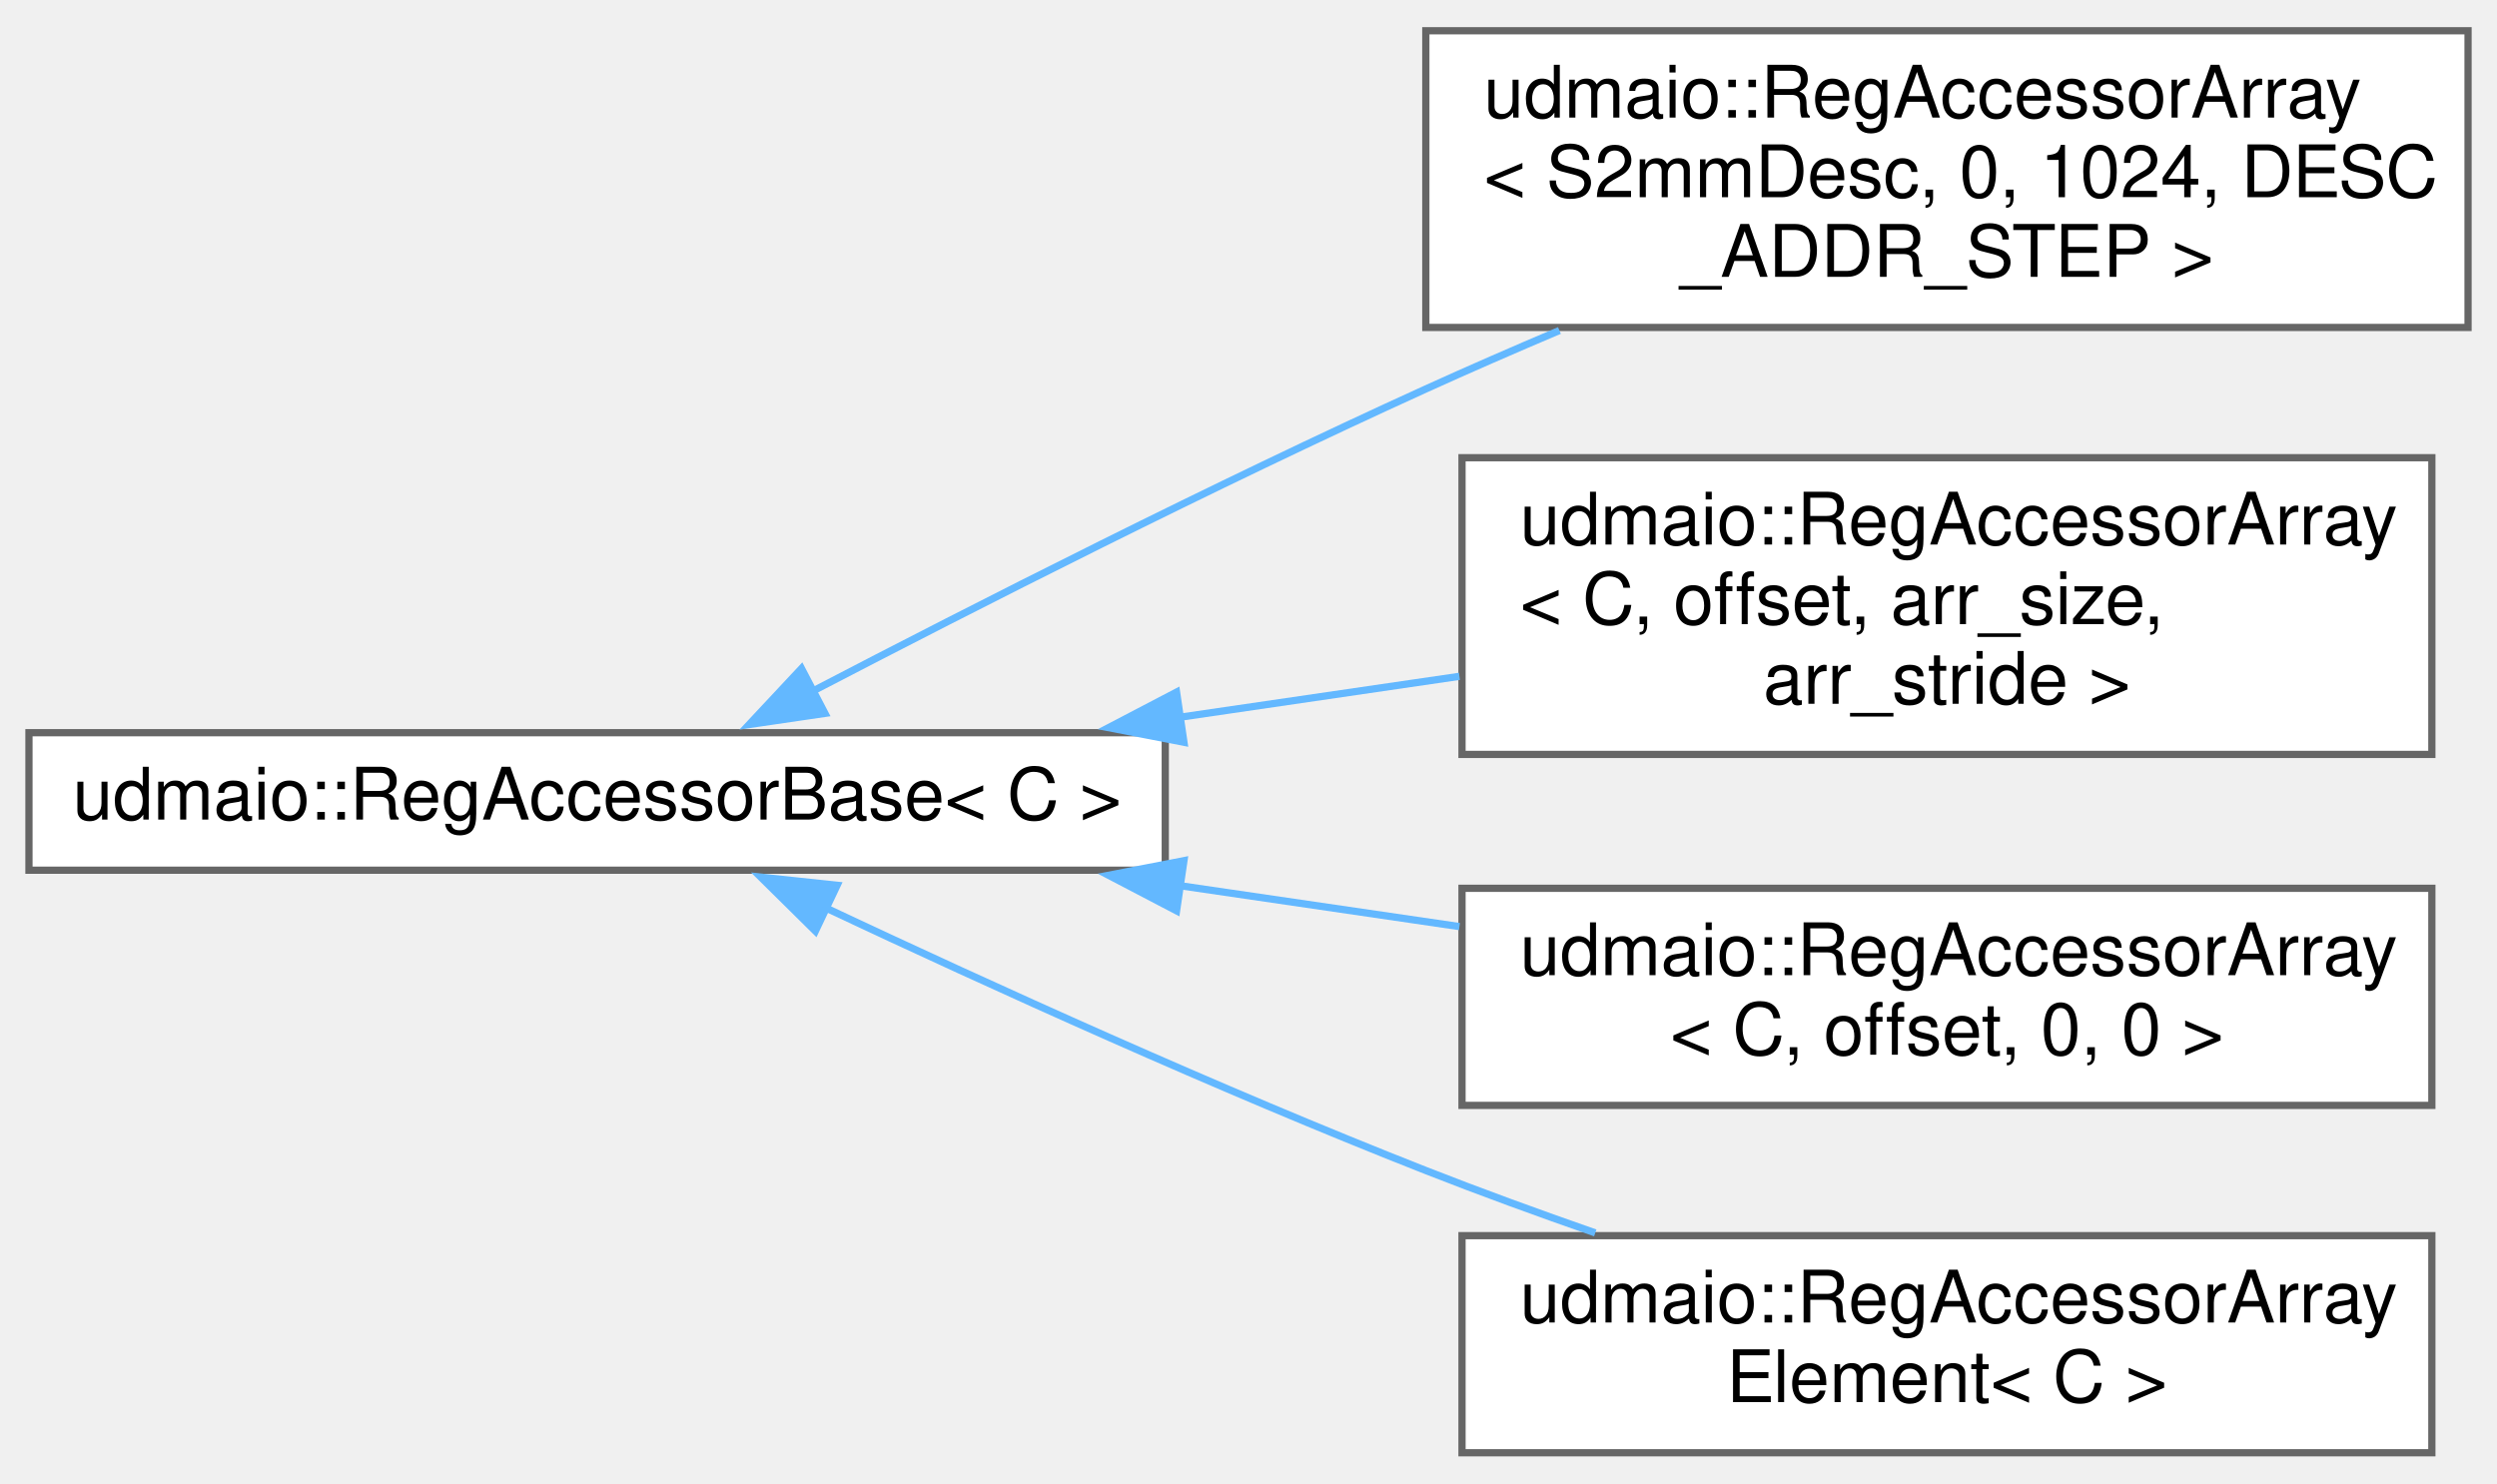
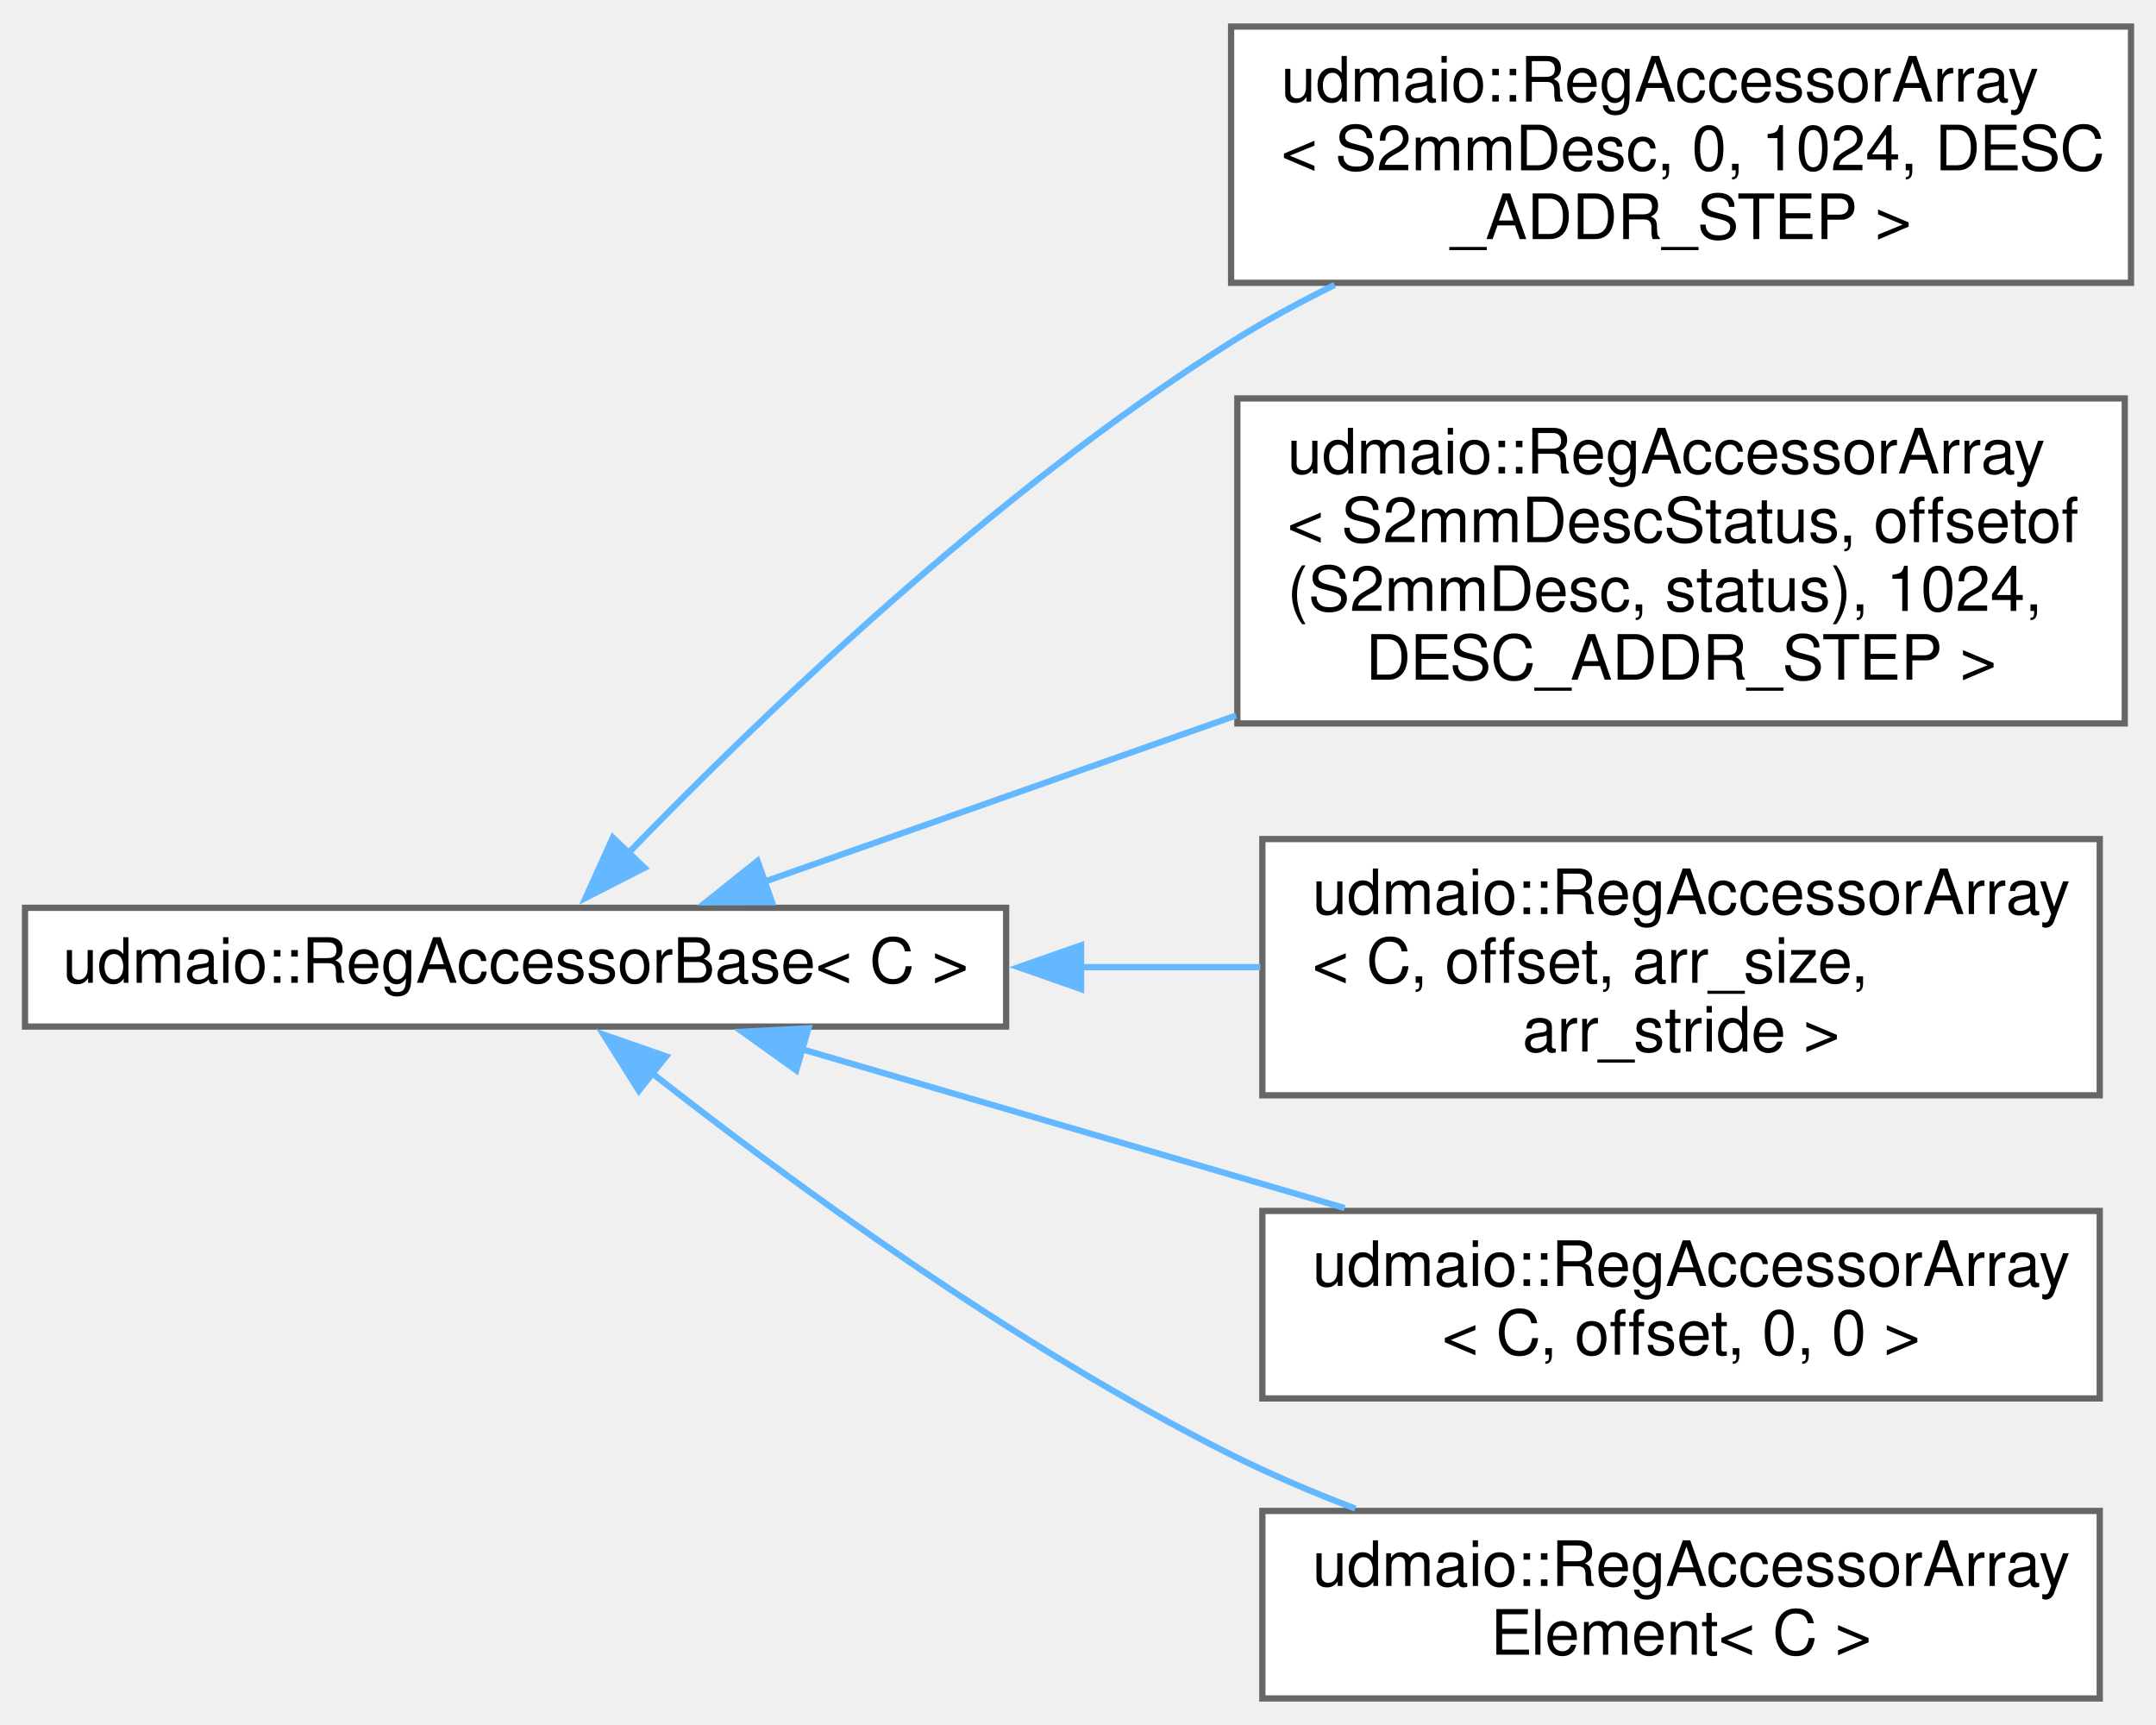
- <svg xmlns="http://www.w3.org/2000/svg" xmlns:xlink="http://www.w3.org/1999/xlink" width="345pt" height="205pt" viewBox="0.00 0.00 345.00 204.50">
-   <g id="graph0" class="graph" transform="scale(1 1) rotate(0) translate(4 200.5)">
+ <svg xmlns="http://www.w3.org/2000/svg" xmlns:xlink="http://www.w3.org/1999/xlink" width="345pt" height="276pt" viewBox="0.00 0.00 345.00 275.50">
+   <g id="graph0" class="graph" transform="scale(1 1) rotate(0) translate(4 271.5)">
    <g id="node1" class="node">
      <g id="a_node1">
        <a xlink:href="classudmaio_1_1_reg_accessor_base.html" target="_top" xlink:title="Base class implementing register access. Only used by subclasses, not used directly.">
-           <polygon fill="white" stroke="#666666" points="157,-99.5 0,-99.5 0,-80.5 157,-80.5 157,-99.5" />
-           <text text-anchor="middle" x="78.5" y="-87.5" font-family="Helvetica,sans-Serif" font-size="10.00">udmaio::RegAccessorBase&lt; C &gt;</text>
+           <polygon fill="white" stroke="#666666" points="157,-126.5 0,-126.5 0,-107.5 157,-107.5 157,-126.5" />
+           <text text-anchor="middle" x="78.5" y="-114.5" font-family="Helvetica,sans-Serif" font-size="10.00">udmaio::RegAccessorBase&lt; C &gt;</text>
        </a>
      </g>
    </g>
    <g id="node2" class="node">
      <g id="a_node2">
        <a xlink:href="classudmaio_1_1_reg_accessor_array.html" target="_top" xlink:title=" ">
-           <polygon fill="white" stroke="#666666" points="337,-196.5 193,-196.5 193,-155.5 337,-155.5 337,-196.5" />
-           <text text-anchor="start" x="201" y="-184.5" font-family="Helvetica,sans-Serif" font-size="10.00">udmaio::RegAccessorArray</text>
-           <text text-anchor="start" x="201" y="-173.5" font-family="Helvetica,sans-Serif" font-size="10.00">&lt; S2mmDesc, 0, 1024, DESC</text>
-           <text text-anchor="middle" x="265" y="-162.5" font-family="Helvetica,sans-Serif" font-size="10.00">_ADDR_STEP &gt;</text>
+           <polygon fill="white" stroke="#666666" points="337,-267.5 193,-267.5 193,-226.5 337,-226.5 337,-267.5" />
+           <text text-anchor="start" x="201" y="-255.5" font-family="Helvetica,sans-Serif" font-size="10.00">udmaio::RegAccessorArray</text>
+           <text text-anchor="start" x="201" y="-244.5" font-family="Helvetica,sans-Serif" font-size="10.00">&lt; S2mmDesc, 0, 1024, DESC</text>
+           <text text-anchor="middle" x="265" y="-233.5" font-family="Helvetica,sans-Serif" font-size="10.00">_ADDR_STEP &gt;</text>
        </a>
      </g>
    </g>
    <g id="edge1" class="edge">
-       <path fill="none" stroke="#63b8ff" d="M108.17,-105.18C130.94,-117.04 163.71,-133.69 193,-147 198.94,-149.7 205.21,-152.43 211.46,-155.08" />
-       <polygon fill="#63b8ff" stroke="#63b8ff" points="109.98,-102.17 99.5,-100.63 106.74,-108.37 109.98,-102.17" />
+       <path fill="none" stroke="#63b8ff" d="M96.33,-135.04C117.33,-156.73 155.09,-193.18 193,-217 198.21,-220.28 203.84,-223.34 209.58,-226.17" />
+       <polygon fill="#63b8ff" stroke="#63b8ff" points="99.13,-132.9 89.7,-128.08 94.07,-137.73 99.13,-132.9" />
    </g>
    <g id="node3" class="node">
      <g id="a_node3">
+         <a xlink:href="classudmaio_1_1_reg_accessor_array.html" target="_top" xlink:title=" ">
+           <polygon fill="white" stroke="#666666" points="336,-208 194,-208 194,-156 336,-156 336,-208" />
+           <text text-anchor="start" x="202" y="-196" font-family="Helvetica,sans-Serif" font-size="10.00">udmaio::RegAccessorArray</text>
+           <text text-anchor="start" x="202" y="-185" font-family="Helvetica,sans-Serif" font-size="10.00">&lt; S2mmDescStatus, offsetof</text>
+           <text text-anchor="start" x="202" y="-174" font-family="Helvetica,sans-Serif" font-size="10.00">(S2mmDesc, status), 1024,</text>
+           <text text-anchor="middle" x="265" y="-163" font-family="Helvetica,sans-Serif" font-size="10.00"> DESC_ADDR_STEP &gt;</text>
+         </a>
+       </g>
+     </g>
+     <g id="edge2" class="edge">
+       <path fill="none" stroke="#63b8ff" d="M118.36,-130.69C140.23,-138.4 168.21,-148.25 193.79,-157.27" />
+       <polygon fill="#63b8ff" stroke="#63b8ff" points="119.54,-127.4 108.95,-127.38 117.22,-134 119.54,-127.4" />
+     </g>
+     <g id="node4" class="node">
+       <g id="a_node4">
        <a xlink:href="classudmaio_1_1_reg_accessor_array.html" target="_top" xlink:title="Accessor for register array.">
          <polygon fill="white" stroke="#666666" points="332,-137.5 198,-137.5 198,-96.5 332,-96.5 332,-137.5" />
          <text text-anchor="start" x="206" y="-125.5" font-family="Helvetica,sans-Serif" font-size="10.00">udmaio::RegAccessorArray</text>
          <text text-anchor="start" x="206" y="-114.5" font-family="Helvetica,sans-Serif" font-size="10.00">&lt; C, offset, arr_size,</text>
          <text text-anchor="middle" x="265" y="-103.5" font-family="Helvetica,sans-Serif" font-size="10.00"> arr_stride &gt;</text>
        </a>
      </g>
    </g>
-     <g id="edge2" class="edge">
-       <path fill="none" stroke="#63b8ff" d="M158.91,-101.62C171.82,-103.51 185.08,-105.45 197.64,-107.29" />
-       <polygon fill="#63b8ff" stroke="#63b8ff" points="159.58,-98.18 149.17,-100.2 158.56,-105.11 159.58,-98.18" />
+     <g id="edge3" class="edge">
+       <path fill="none" stroke="#63b8ff" d="M168.83,-117C178.55,-117 188.3,-117 197.67,-117" />
+       <polygon fill="#63b8ff" stroke="#63b8ff" points="168.99,-113.5 158.99,-117 168.99,-120.5 168.99,-113.5" />
    </g>
-     <g id="node4" class="node">
-       <g id="a_node4">
+     <g id="node5" class="node">
+       <g id="a_node5">
        <a xlink:href="classudmaio_1_1_reg_accessor_array_3_01_c_00_01offset_00_010_00_010_01_4.html" target="_top" xlink:title="Accessor for single register.">
          <polygon fill="white" stroke="#666666" points="332,-78 198,-78 198,-48 332,-48 332,-78" />
          <text text-anchor="start" x="206" y="-66" font-family="Helvetica,sans-Serif" font-size="10.00">udmaio::RegAccessorArray</text>
          <text text-anchor="middle" x="265" y="-55" font-family="Helvetica,sans-Serif" font-size="10.00">&lt; C, offset, 0, 0 &gt;</text>
        </a>
      </g>
    </g>
-     <g id="edge3" class="edge">
-       <path fill="none" stroke="#63b8ff" d="M158.91,-78.38C171.82,-76.49 185.08,-74.55 197.64,-72.71" />
-       <polygon fill="#63b8ff" stroke="#63b8ff" points="158.56,-74.89 149.17,-79.8 159.58,-81.82 158.56,-74.89" />
+     <g id="edge4" class="edge">
+       <path fill="none" stroke="#63b8ff" d="M124.11,-103.94C150.33,-96.27 183.64,-86.52 211.17,-78.46" />
+       <polygon fill="#63b8ff" stroke="#63b8ff" points="123.41,-100.5 114.79,-106.67 125.37,-107.22 123.41,-100.5" />
    </g>
-     <g id="node5" class="node">
-       <g id="a_node5">
+     <g id="node6" class="node">
+       <g id="a_node6">
        <a xlink:href="classudmaio_1_1_reg_accessor_array_element.html" target="_top" xlink:title="Accessor for register array element. Returned by RegAccessorArray&lt;C&gt;::operator[].">
          <polygon fill="white" stroke="#666666" points="332,-30 198,-30 198,0 332,0 332,-30" />
          <text text-anchor="start" x="206" y="-18" font-family="Helvetica,sans-Serif" font-size="10.00">udmaio::RegAccessorArray</text>
          <text text-anchor="middle" x="265" y="-7" font-family="Helvetica,sans-Serif" font-size="10.00">Element&lt; C &gt;</text>
        </a>
      </g>
    </g>
-     <g id="edge4" class="edge">
-       <path fill="none" stroke="#63b8ff" d="M110.09,-75.29C132.74,-64.64 164.49,-50.2 193,-39 200.51,-36.05 208.55,-33.12 216.41,-30.38" />
-       <polygon fill="#63b8ff" stroke="#63b8ff" points="108.66,-72.09 101.12,-79.54 111.66,-78.42 108.66,-72.09" />
+     <g id="edge5" class="edge">
+       <path fill="none" stroke="#63b8ff" d="M100.15,-100.19C122.1,-82.97 158.36,-56.34 193,-39 199.28,-35.86 206.07,-32.97 212.88,-30.37" />
+       <polygon fill="#63b8ff" stroke="#63b8ff" points="98.23,-97.25 92.58,-106.22 102.59,-102.73 98.23,-97.25" />
    </g>
  </g>
</svg>
